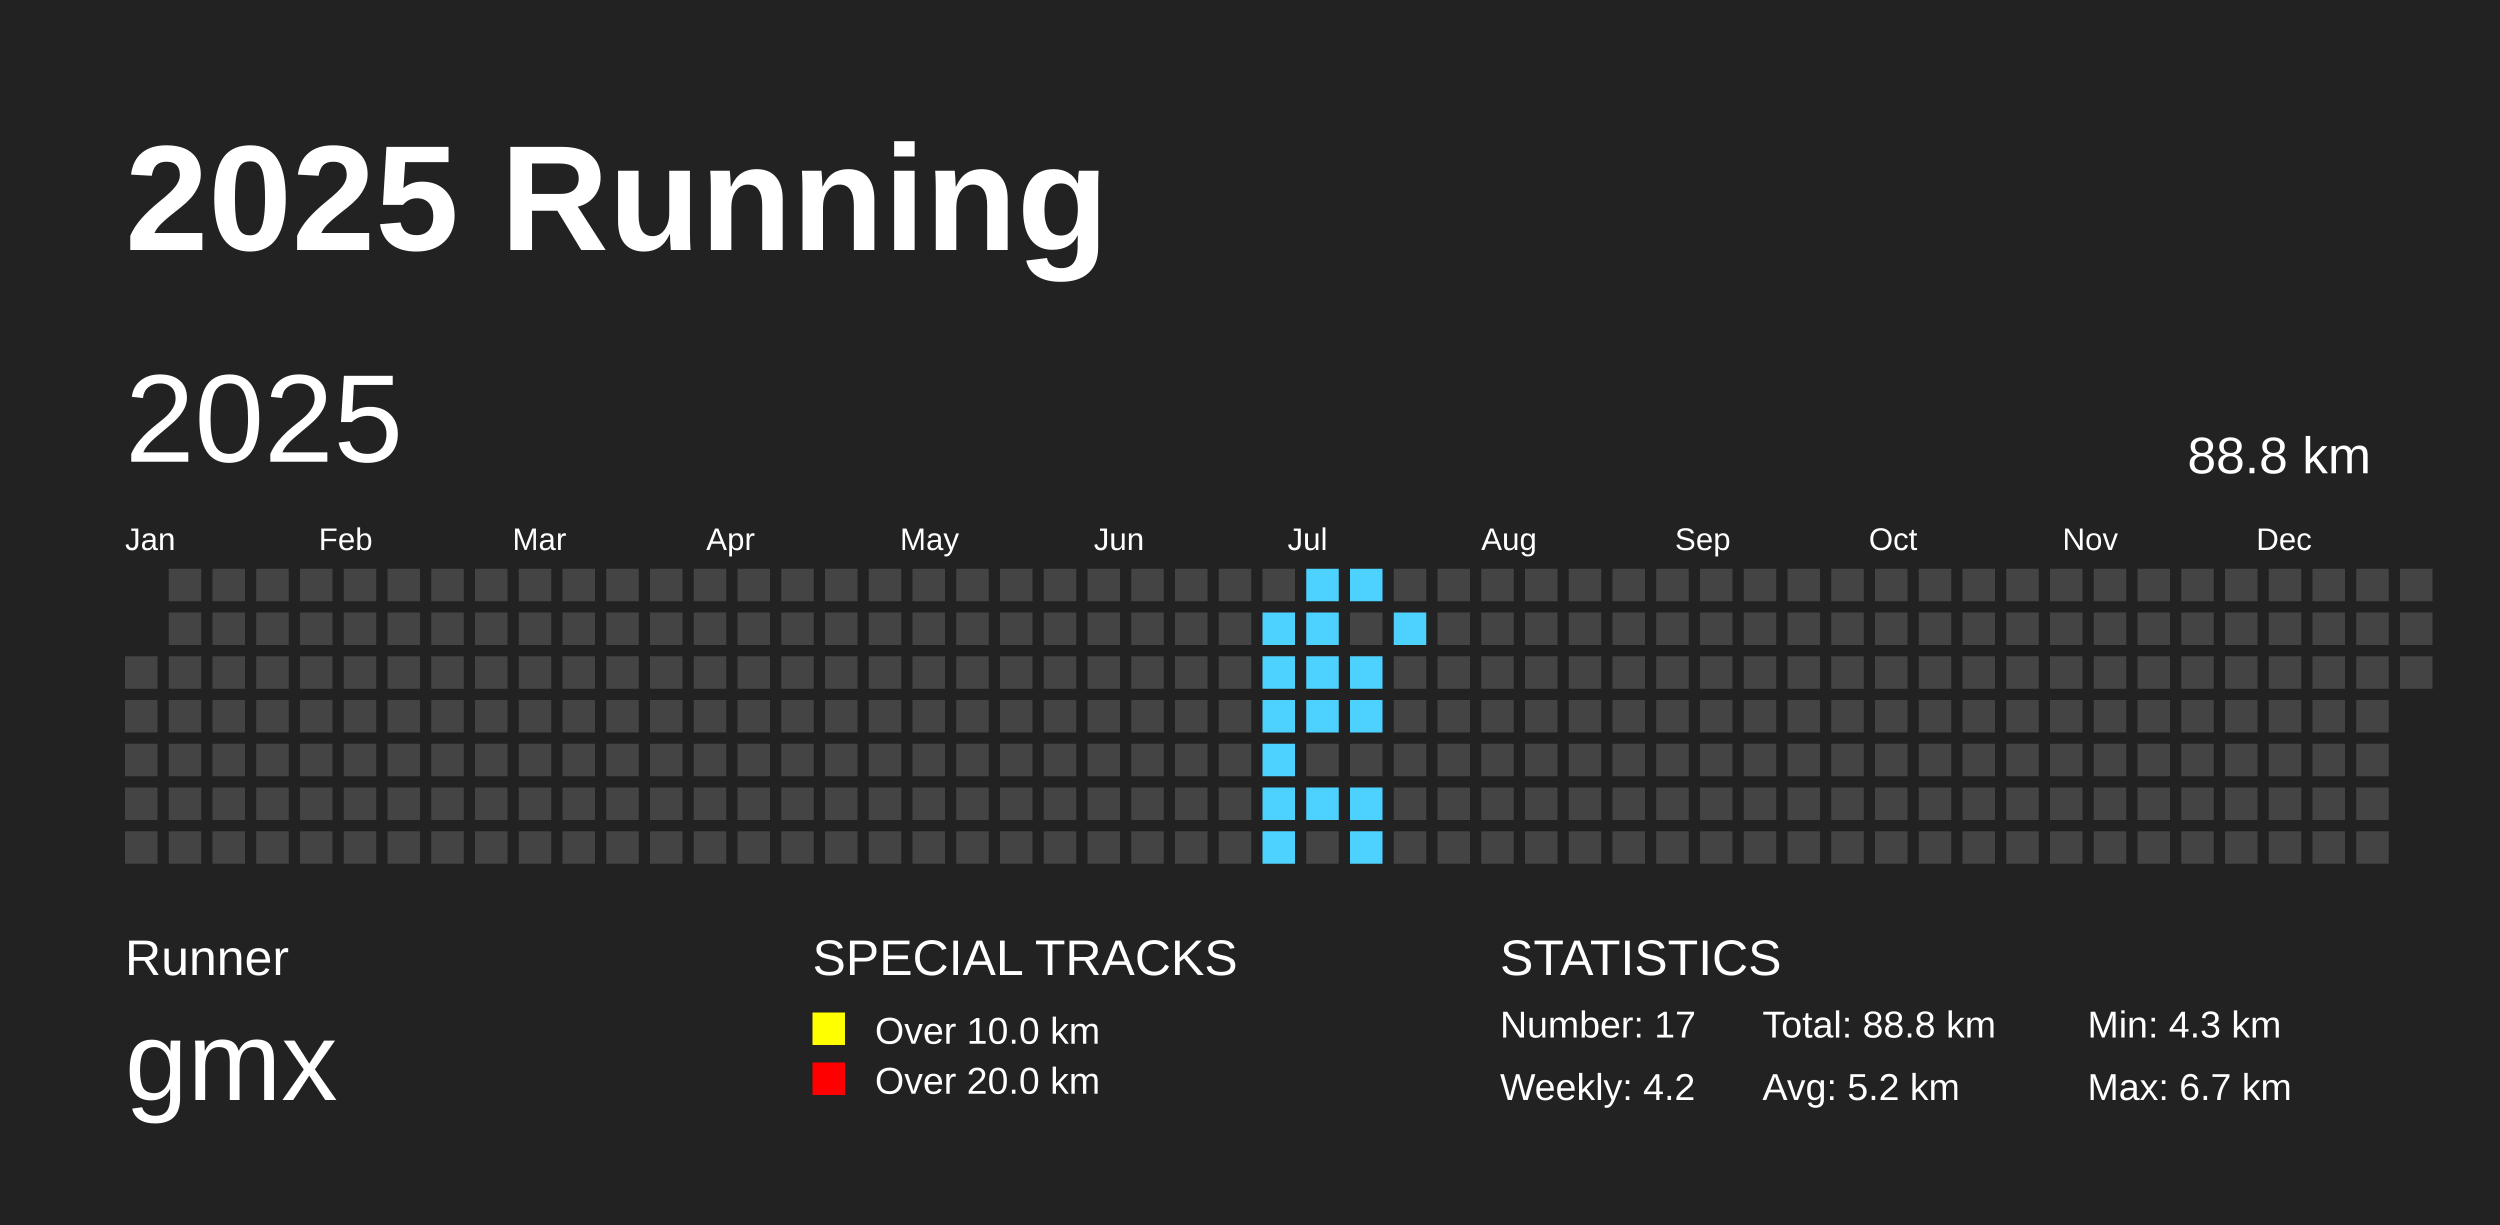
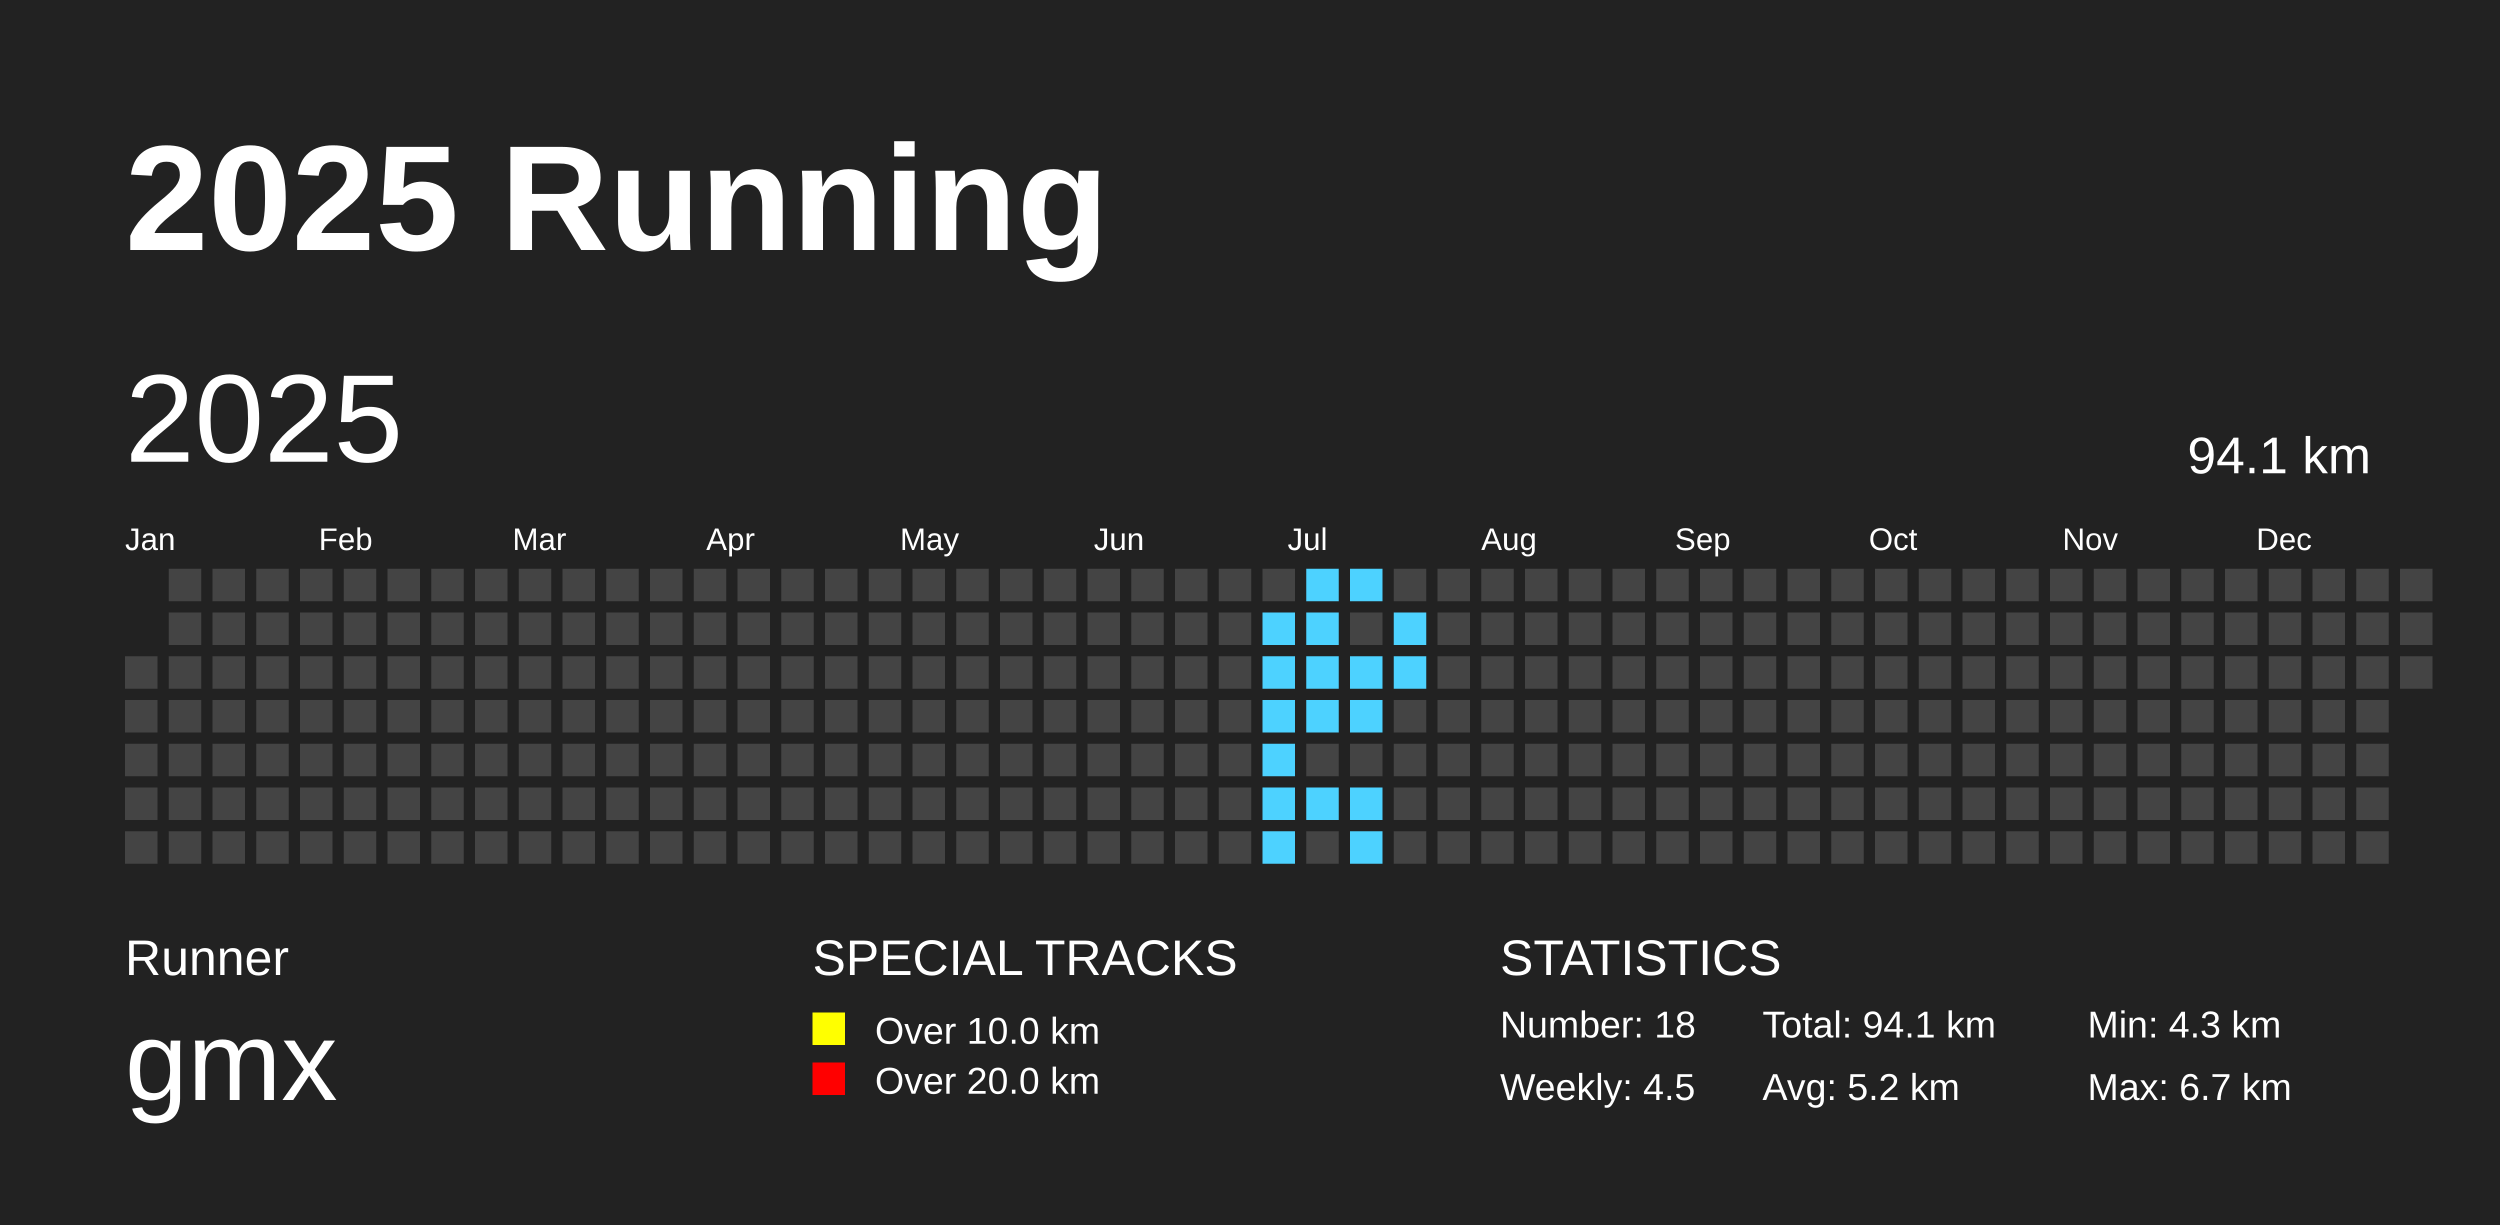
<svg xmlns="http://www.w3.org/2000/svg" baseProfile="full" height="98mm" version="1.1" viewBox="0,0,200,98" width="200mm">
  <defs />
  <rect fill="#222222" height="98" width="200" x="0" y="0" />
  <text fill="#FFFFFF" style="font-size:12px; font-family:Arial; font-weight:bold;" x="10" y="20">2025 Running</text>
  <text fill="#FFFFFF" style="font-size:4px; font-family:Arial" x="10" y="78">Runner</text>
  <text fill="#FFFFFF" style="font-size:9px; font-family:Arial" x="10" y="88">gmx</text>
  <text fill="#FFFFFF" style="font-size:4px; font-family:Arial" x="65" y="78">SPECIAL TRACKS</text>
  <rect fill="yellow" height="2.6" width="2.6" x="65" y="81" />
  <text fill="#FFFFFF" style="font-size:3px; font-family:Arial" x="70" y="83.5">Over 10.0 km</text>
  <rect fill="red" height="2.6" width="2.6" x="65" y="85" />
  <text fill="#FFFFFF" style="font-size:3px; font-family:Arial" x="70" y="87.5">Over 20.0 km</text>
  <text fill="#FFFFFF" style="font-size:4px; font-family:Arial" x="120" y="78">STATISTICS</text>
-   <text fill="#FFFFFF" style="font-size:3px; font-family:Arial" x="120" y="83">Number: 17</text>
-   <text fill="#FFFFFF" style="font-size:3px; font-family:Arial" x="120" y="88">Weekly: 4.2</text>
-   <text fill="#FFFFFF" style="font-size:3px; font-family:Arial" x="141" y="83">Total: 88.8 km</text>
+   <text fill="#FFFFFF" style="font-size:3px; font-family:Arial" x="120" y="83">Number: 18</text>
+   <text fill="#FFFFFF" style="font-size:3px; font-family:Arial" x="120" y="88">Weekly: 4.5</text>
+   <text fill="#FFFFFF" style="font-size:3px; font-family:Arial" x="141" y="83">Total: 94.1 km</text>
  <text fill="#FFFFFF" style="font-size:3px; font-family:Arial" x="141" y="88">Avg: 5.2 km</text>
  <text fill="#FFFFFF" style="font-size:3px; font-family:Arial" x="167" y="83">Min: 4.3 km</text>
  <text fill="#FFFFFF" style="font-size:3px; font-family:Arial" x="167" y="88">Max: 6.7 km</text>
  <text dominant-baseline="hanging" fill="#FFFFFF" style="font-size:10.0px; font-family:Arial;" x="10" y="30">2025</text>
-   <text dominant-baseline="hanging" fill="#FFFFFF" style="font-size:4.125px; font-family:Arial;" x="175" y="35">88.8 km</text>
+   <text dominant-baseline="hanging" fill="#FFFFFF" style="font-size:4.125px; font-family:Arial;" x="175" y="35">94.1 km</text>
  <text fill="#FFFFFF" style="font-size:2.5px; font-family:Arial" x="10.0" y="44">Jan</text>
  <text fill="#FFFFFF" style="font-size:2.5px; font-family:Arial" x="25.5" y="44">Feb</text>
  <text fill="#FFFFFF" style="font-size:2.5px; font-family:Arial" x="41.0" y="44">Mar</text>
  <text fill="#FFFFFF" style="font-size:2.5px; font-family:Arial" x="56.5" y="44">Apr</text>
  <text fill="#FFFFFF" style="font-size:2.5px; font-family:Arial" x="72.0" y="44">May</text>
  <text fill="#FFFFFF" style="font-size:2.5px; font-family:Arial" x="87.5" y="44">Jun</text>
  <text fill="#FFFFFF" style="font-size:2.5px; font-family:Arial" x="103.0" y="44">Jul</text>
  <text fill="#FFFFFF" style="font-size:2.5px; font-family:Arial" x="118.5" y="44">Aug</text>
  <text fill="#FFFFFF" style="font-size:2.5px; font-family:Arial" x="134.0" y="44">Sep</text>
  <text fill="#FFFFFF" style="font-size:2.5px; font-family:Arial" x="149.5" y="44">Oct</text>
  <text fill="#FFFFFF" style="font-size:2.5px; font-family:Arial" x="165.0" y="44">Nov</text>
  <text fill="#FFFFFF" style="font-size:2.5px; font-family:Arial" x="180.5" y="44">Dec</text>
  <rect fill="#444444" height="2.6" width="2.6" x="10.0" y="52.5" />
  <rect fill="#444444" height="2.6" width="2.6" x="10.0" y="56.0" />
  <rect fill="#444444" height="2.6" width="2.6" x="10.0" y="59.5" />
  <rect fill="#444444" height="2.6" width="2.6" x="10.0" y="63.0" />
  <rect fill="#444444" height="2.6" width="2.6" x="10.0" y="66.5" />
  <rect fill="#444444" height="2.6" width="2.6" x="13.5" y="45.5" />
  <rect fill="#444444" height="2.6" width="2.6" x="13.5" y="49.0" />
  <rect fill="#444444" height="2.6" width="2.6" x="13.5" y="52.5" />
  <rect fill="#444444" height="2.6" width="2.6" x="13.5" y="56.0" />
  <rect fill="#444444" height="2.6" width="2.6" x="13.5" y="59.5" />
  <rect fill="#444444" height="2.6" width="2.6" x="13.5" y="63.0" />
  <rect fill="#444444" height="2.6" width="2.6" x="13.5" y="66.5" />
  <rect fill="#444444" height="2.6" width="2.6" x="17.0" y="45.5" />
  <rect fill="#444444" height="2.6" width="2.6" x="17.0" y="49.0" />
  <rect fill="#444444" height="2.6" width="2.6" x="17.0" y="52.5" />
  <rect fill="#444444" height="2.6" width="2.6" x="17.0" y="56.0" />
  <rect fill="#444444" height="2.6" width="2.6" x="17.0" y="59.5" />
  <rect fill="#444444" height="2.6" width="2.6" x="17.0" y="63.0" />
  <rect fill="#444444" height="2.6" width="2.6" x="17.0" y="66.5" />
  <rect fill="#444444" height="2.6" width="2.6" x="20.5" y="45.5" />
  <rect fill="#444444" height="2.6" width="2.6" x="20.5" y="49.0" />
  <rect fill="#444444" height="2.6" width="2.6" x="20.5" y="52.5" />
  <rect fill="#444444" height="2.6" width="2.6" x="20.5" y="56.0" />
  <rect fill="#444444" height="2.6" width="2.6" x="20.5" y="59.5" />
  <rect fill="#444444" height="2.6" width="2.6" x="20.5" y="63.0" />
  <rect fill="#444444" height="2.6" width="2.6" x="20.5" y="66.5" />
  <rect fill="#444444" height="2.6" width="2.6" x="24.0" y="45.5" />
  <rect fill="#444444" height="2.6" width="2.6" x="24.0" y="49.0" />
  <rect fill="#444444" height="2.6" width="2.6" x="24.0" y="52.5" />
  <rect fill="#444444" height="2.6" width="2.6" x="24.0" y="56.0" />
  <rect fill="#444444" height="2.6" width="2.6" x="24.0" y="59.5" />
  <rect fill="#444444" height="2.6" width="2.6" x="24.0" y="63.0" />
  <rect fill="#444444" height="2.6" width="2.6" x="24.0" y="66.5" />
  <rect fill="#444444" height="2.6" width="2.6" x="27.5" y="45.5" />
  <rect fill="#444444" height="2.6" width="2.6" x="27.5" y="49.0" />
  <rect fill="#444444" height="2.6" width="2.6" x="27.5" y="52.5" />
  <rect fill="#444444" height="2.6" width="2.6" x="27.5" y="56.0" />
  <rect fill="#444444" height="2.6" width="2.6" x="27.5" y="59.5" />
  <rect fill="#444444" height="2.6" width="2.6" x="27.5" y="63.0" />
  <rect fill="#444444" height="2.6" width="2.6" x="27.5" y="66.5" />
  <rect fill="#444444" height="2.6" width="2.6" x="31.0" y="45.5" />
  <rect fill="#444444" height="2.6" width="2.6" x="31.0" y="49.0" />
  <rect fill="#444444" height="2.6" width="2.6" x="31.0" y="52.5" />
  <rect fill="#444444" height="2.6" width="2.6" x="31.0" y="56.0" />
  <rect fill="#444444" height="2.6" width="2.6" x="31.0" y="59.5" />
  <rect fill="#444444" height="2.6" width="2.6" x="31.0" y="63.0" />
  <rect fill="#444444" height="2.6" width="2.6" x="31.0" y="66.5" />
  <rect fill="#444444" height="2.6" width="2.6" x="34.5" y="45.5" />
  <rect fill="#444444" height="2.6" width="2.6" x="34.5" y="49.0" />
  <rect fill="#444444" height="2.6" width="2.6" x="34.5" y="52.5" />
  <rect fill="#444444" height="2.6" width="2.6" x="34.5" y="56.0" />
  <rect fill="#444444" height="2.6" width="2.6" x="34.5" y="59.5" />
  <rect fill="#444444" height="2.6" width="2.6" x="34.5" y="63.0" />
  <rect fill="#444444" height="2.6" width="2.6" x="34.5" y="66.5" />
  <rect fill="#444444" height="2.6" width="2.6" x="38.0" y="45.5" />
  <rect fill="#444444" height="2.6" width="2.6" x="38.0" y="49.0" />
  <rect fill="#444444" height="2.6" width="2.6" x="38.0" y="52.5" />
  <rect fill="#444444" height="2.6" width="2.6" x="38.0" y="56.0" />
  <rect fill="#444444" height="2.6" width="2.6" x="38.0" y="59.5" />
  <rect fill="#444444" height="2.6" width="2.6" x="38.0" y="63.0" />
  <rect fill="#444444" height="2.6" width="2.6" x="38.0" y="66.5" />
  <rect fill="#444444" height="2.6" width="2.6" x="41.5" y="45.5" />
  <rect fill="#444444" height="2.6" width="2.6" x="41.5" y="49.0" />
  <rect fill="#444444" height="2.6" width="2.6" x="41.5" y="52.5" />
  <rect fill="#444444" height="2.6" width="2.6" x="41.5" y="56.0" />
  <rect fill="#444444" height="2.6" width="2.6" x="41.5" y="59.5" />
  <rect fill="#444444" height="2.6" width="2.6" x="41.5" y="63.0" />
  <rect fill="#444444" height="2.6" width="2.6" x="41.5" y="66.5" />
  <rect fill="#444444" height="2.6" width="2.6" x="45.0" y="45.5" />
  <rect fill="#444444" height="2.6" width="2.6" x="45.0" y="49.0" />
  <rect fill="#444444" height="2.6" width="2.6" x="45.0" y="52.5" />
  <rect fill="#444444" height="2.6" width="2.6" x="45.0" y="56.0" />
  <rect fill="#444444" height="2.6" width="2.6" x="45.0" y="59.5" />
  <rect fill="#444444" height="2.6" width="2.6" x="45.0" y="63.0" />
  <rect fill="#444444" height="2.6" width="2.6" x="45.0" y="66.5" />
  <rect fill="#444444" height="2.6" width="2.6" x="48.5" y="45.5" />
  <rect fill="#444444" height="2.6" width="2.6" x="48.5" y="49.0" />
  <rect fill="#444444" height="2.6" width="2.6" x="48.5" y="52.5" />
  <rect fill="#444444" height="2.6" width="2.6" x="48.5" y="56.0" />
  <rect fill="#444444" height="2.6" width="2.6" x="48.5" y="59.5" />
  <rect fill="#444444" height="2.6" width="2.6" x="48.5" y="63.0" />
  <rect fill="#444444" height="2.6" width="2.6" x="48.5" y="66.5" />
  <rect fill="#444444" height="2.6" width="2.6" x="52.0" y="45.5" />
  <rect fill="#444444" height="2.6" width="2.6" x="52.0" y="49.0" />
  <rect fill="#444444" height="2.6" width="2.6" x="52.0" y="52.5" />
  <rect fill="#444444" height="2.6" width="2.6" x="52.0" y="56.0" />
  <rect fill="#444444" height="2.6" width="2.6" x="52.0" y="59.5" />
  <rect fill="#444444" height="2.6" width="2.6" x="52.0" y="63.0" />
  <rect fill="#444444" height="2.6" width="2.6" x="52.0" y="66.5" />
  <rect fill="#444444" height="2.6" width="2.6" x="55.5" y="45.5" />
  <rect fill="#444444" height="2.6" width="2.6" x="55.5" y="49.0" />
  <rect fill="#444444" height="2.6" width="2.6" x="55.5" y="52.5" />
  <rect fill="#444444" height="2.6" width="2.6" x="55.5" y="56.0" />
  <rect fill="#444444" height="2.6" width="2.6" x="55.5" y="59.5" />
  <rect fill="#444444" height="2.6" width="2.6" x="55.5" y="63.0" />
  <rect fill="#444444" height="2.6" width="2.6" x="55.5" y="66.5" />
  <rect fill="#444444" height="2.6" width="2.6" x="59.0" y="45.5" />
  <rect fill="#444444" height="2.6" width="2.6" x="59.0" y="49.0" />
  <rect fill="#444444" height="2.6" width="2.6" x="59.0" y="52.5" />
  <rect fill="#444444" height="2.6" width="2.6" x="59.0" y="56.0" />
  <rect fill="#444444" height="2.6" width="2.6" x="59.0" y="59.5" />
  <rect fill="#444444" height="2.6" width="2.6" x="59.0" y="63.0" />
  <rect fill="#444444" height="2.6" width="2.6" x="59.0" y="66.5" />
  <rect fill="#444444" height="2.6" width="2.6" x="62.5" y="45.5" />
  <rect fill="#444444" height="2.6" width="2.6" x="62.5" y="49.0" />
  <rect fill="#444444" height="2.6" width="2.6" x="62.5" y="52.5" />
  <rect fill="#444444" height="2.6" width="2.6" x="62.5" y="56.0" />
  <rect fill="#444444" height="2.6" width="2.6" x="62.5" y="59.5" />
  <rect fill="#444444" height="2.6" width="2.6" x="62.5" y="63.0" />
  <rect fill="#444444" height="2.6" width="2.6" x="62.5" y="66.5" />
  <rect fill="#444444" height="2.6" width="2.6" x="66.0" y="45.5" />
  <rect fill="#444444" height="2.6" width="2.6" x="66.0" y="49.0" />
  <rect fill="#444444" height="2.6" width="2.6" x="66.0" y="52.5" />
  <rect fill="#444444" height="2.6" width="2.6" x="66.0" y="56.0" />
  <rect fill="#444444" height="2.6" width="2.6" x="66.0" y="59.5" />
  <rect fill="#444444" height="2.6" width="2.6" x="66.0" y="63.0" />
  <rect fill="#444444" height="2.6" width="2.6" x="66.0" y="66.5" />
  <rect fill="#444444" height="2.6" width="2.6" x="69.5" y="45.5" />
  <rect fill="#444444" height="2.6" width="2.6" x="69.5" y="49.0" />
  <rect fill="#444444" height="2.6" width="2.6" x="69.5" y="52.5" />
  <rect fill="#444444" height="2.6" width="2.6" x="69.5" y="56.0" />
  <rect fill="#444444" height="2.6" width="2.6" x="69.5" y="59.5" />
  <rect fill="#444444" height="2.6" width="2.6" x="69.5" y="63.0" />
  <rect fill="#444444" height="2.6" width="2.6" x="69.5" y="66.5" />
  <rect fill="#444444" height="2.6" width="2.6" x="73.0" y="45.5" />
  <rect fill="#444444" height="2.6" width="2.6" x="73.0" y="49.0" />
  <rect fill="#444444" height="2.6" width="2.6" x="73.0" y="52.5" />
  <rect fill="#444444" height="2.6" width="2.6" x="73.0" y="56.0" />
  <rect fill="#444444" height="2.6" width="2.6" x="73.0" y="59.5" />
  <rect fill="#444444" height="2.6" width="2.6" x="73.0" y="63.0" />
  <rect fill="#444444" height="2.6" width="2.6" x="73.0" y="66.5" />
  <rect fill="#444444" height="2.6" width="2.6" x="76.5" y="45.5" />
  <rect fill="#444444" height="2.6" width="2.6" x="76.5" y="49.0" />
  <rect fill="#444444" height="2.6" width="2.6" x="76.5" y="52.5" />
  <rect fill="#444444" height="2.6" width="2.6" x="76.5" y="56.0" />
  <rect fill="#444444" height="2.6" width="2.6" x="76.5" y="59.5" />
  <rect fill="#444444" height="2.6" width="2.6" x="76.5" y="63.0" />
  <rect fill="#444444" height="2.6" width="2.6" x="76.5" y="66.5" />
  <rect fill="#444444" height="2.6" width="2.6" x="80.0" y="45.5" />
  <rect fill="#444444" height="2.6" width="2.6" x="80.0" y="49.0" />
  <rect fill="#444444" height="2.6" width="2.6" x="80.0" y="52.5" />
  <rect fill="#444444" height="2.6" width="2.6" x="80.0" y="56.0" />
  <rect fill="#444444" height="2.6" width="2.6" x="80.0" y="59.5" />
  <rect fill="#444444" height="2.6" width="2.6" x="80.0" y="63.0" />
  <rect fill="#444444" height="2.6" width="2.6" x="80.0" y="66.5" />
  <rect fill="#444444" height="2.6" width="2.6" x="83.5" y="45.5" />
  <rect fill="#444444" height="2.6" width="2.6" x="83.5" y="49.0" />
  <rect fill="#444444" height="2.6" width="2.6" x="83.5" y="52.5" />
  <rect fill="#444444" height="2.6" width="2.6" x="83.5" y="56.0" />
  <rect fill="#444444" height="2.6" width="2.6" x="83.5" y="59.5" />
  <rect fill="#444444" height="2.6" width="2.6" x="83.5" y="63.0" />
  <rect fill="#444444" height="2.6" width="2.6" x="83.5" y="66.5" />
  <rect fill="#444444" height="2.6" width="2.6" x="87.0" y="45.5" />
  <rect fill="#444444" height="2.6" width="2.6" x="87.0" y="49.0" />
  <rect fill="#444444" height="2.6" width="2.6" x="87.0" y="52.5" />
  <rect fill="#444444" height="2.6" width="2.6" x="87.0" y="56.0" />
  <rect fill="#444444" height="2.6" width="2.6" x="87.0" y="59.5" />
  <rect fill="#444444" height="2.6" width="2.6" x="87.0" y="63.0" />
  <rect fill="#444444" height="2.6" width="2.6" x="87.0" y="66.5" />
  <rect fill="#444444" height="2.6" width="2.6" x="90.5" y="45.5" />
  <rect fill="#444444" height="2.6" width="2.6" x="90.5" y="49.0" />
  <rect fill="#444444" height="2.6" width="2.6" x="90.5" y="52.5" />
  <rect fill="#444444" height="2.6" width="2.6" x="90.5" y="56.0" />
  <rect fill="#444444" height="2.6" width="2.6" x="90.5" y="59.5" />
  <rect fill="#444444" height="2.6" width="2.6" x="90.5" y="63.0" />
  <rect fill="#444444" height="2.6" width="2.6" x="90.5" y="66.5" />
  <rect fill="#444444" height="2.6" width="2.6" x="94.0" y="45.5" />
  <rect fill="#444444" height="2.6" width="2.6" x="94.0" y="49.0" />
  <rect fill="#444444" height="2.6" width="2.6" x="94.0" y="52.5" />
  <rect fill="#444444" height="2.6" width="2.6" x="94.0" y="56.0" />
  <rect fill="#444444" height="2.6" width="2.6" x="94.0" y="59.5" />
  <rect fill="#444444" height="2.6" width="2.6" x="94.0" y="63.0" />
  <rect fill="#444444" height="2.6" width="2.6" x="94.0" y="66.5" />
  <rect fill="#444444" height="2.6" width="2.6" x="97.5" y="45.5" />
  <rect fill="#444444" height="2.6" width="2.6" x="97.5" y="49.0" />
  <rect fill="#444444" height="2.6" width="2.6" x="97.5" y="52.5" />
  <rect fill="#444444" height="2.6" width="2.6" x="97.5" y="56.0" />
  <rect fill="#444444" height="2.6" width="2.6" x="97.5" y="59.5" />
  <rect fill="#444444" height="2.6" width="2.6" x="97.5" y="63.0" />
  <rect fill="#444444" height="2.6" width="2.6" x="97.5" y="66.5" />
  <rect fill="#444444" height="2.6" width="2.6" x="101.0" y="45.5" />
  <rect fill="#4DD2FF" height="2.6" width="2.6" x="101.0" y="49.0" />
  <rect fill="#4DD2FF" height="2.6" width="2.6" x="101.0" y="52.5" />
  <rect fill="#4DD2FF" height="2.6" width="2.6" x="101.0" y="56.0" />
  <rect fill="#4DD2FF" height="2.6" width="2.6" x="101.0" y="59.5" />
  <rect fill="#4DD2FF" height="2.6" width="2.6" x="101.0" y="63.0" />
  <rect fill="#4DD2FF" height="2.6" width="2.6" x="101.0" y="66.5" />
  <rect fill="#4DD2FF" height="2.6" width="2.6" x="104.5" y="45.5" />
  <rect fill="#4DD2FF" height="2.6" width="2.6" x="104.5" y="49.0" />
  <rect fill="#4DD2FF" height="2.6" width="2.6" x="104.5" y="52.5" />
  <rect fill="#4DD2FF" height="2.6" width="2.6" x="104.5" y="56.0" />
  <rect fill="#444444" height="2.6" width="2.6" x="104.5" y="59.5" />
  <rect fill="#4DD2FF" height="2.6" width="2.6" x="104.5" y="63.0" />
  <rect fill="#444444" height="2.6" width="2.6" x="104.5" y="66.5" />
  <rect fill="#4DD2FF" height="2.6" width="2.6" x="108.0" y="45.5" />
  <rect fill="#444444" height="2.6" width="2.6" x="108.0" y="49.0" />
  <rect fill="#4DD2FF" height="2.6" width="2.6" x="108.0" y="52.5" />
  <rect fill="#4DD2FF" height="2.6" width="2.6" x="108.0" y="56.0" />
  <rect fill="#444444" height="2.6" width="2.6" x="108.0" y="59.5" />
  <rect fill="#4DD2FF" height="2.6" width="2.6" x="108.0" y="63.0" />
  <rect fill="#4DD2FF" height="2.6" width="2.6" x="108.0" y="66.5" />
  <rect fill="#444444" height="2.6" width="2.6" x="111.5" y="45.5" />
  <rect fill="#4DD2FF" height="2.6" width="2.6" x="111.5" y="49.0" />
-   <rect fill="#444444" height="2.6" width="2.6" x="111.5" y="52.5" />
+   <rect fill="#4DD2FF" height="2.6" width="2.6" x="111.5" y="52.5" />
  <rect fill="#444444" height="2.6" width="2.6" x="111.5" y="56.0" />
  <rect fill="#444444" height="2.6" width="2.6" x="111.5" y="59.5" />
  <rect fill="#444444" height="2.6" width="2.6" x="111.5" y="63.0" />
  <rect fill="#444444" height="2.6" width="2.6" x="111.5" y="66.5" />
  <rect fill="#444444" height="2.6" width="2.6" x="115.0" y="45.5" />
  <rect fill="#444444" height="2.6" width="2.6" x="115.0" y="49.0" />
  <rect fill="#444444" height="2.6" width="2.6" x="115.0" y="52.5" />
  <rect fill="#444444" height="2.6" width="2.6" x="115.0" y="56.0" />
  <rect fill="#444444" height="2.6" width="2.6" x="115.0" y="59.5" />
  <rect fill="#444444" height="2.6" width="2.6" x="115.0" y="63.0" />
  <rect fill="#444444" height="2.6" width="2.6" x="115.0" y="66.5" />
  <rect fill="#444444" height="2.6" width="2.6" x="118.5" y="45.5" />
  <rect fill="#444444" height="2.6" width="2.6" x="118.5" y="49.0" />
  <rect fill="#444444" height="2.6" width="2.6" x="118.5" y="52.5" />
  <rect fill="#444444" height="2.6" width="2.6" x="118.5" y="56.0" />
  <rect fill="#444444" height="2.6" width="2.6" x="118.5" y="59.5" />
  <rect fill="#444444" height="2.6" width="2.6" x="118.5" y="63.0" />
  <rect fill="#444444" height="2.6" width="2.6" x="118.5" y="66.5" />
  <rect fill="#444444" height="2.6" width="2.6" x="122.0" y="45.5" />
  <rect fill="#444444" height="2.6" width="2.6" x="122.0" y="49.0" />
  <rect fill="#444444" height="2.6" width="2.6" x="122.0" y="52.5" />
  <rect fill="#444444" height="2.6" width="2.6" x="122.0" y="56.0" />
  <rect fill="#444444" height="2.6" width="2.6" x="122.0" y="59.5" />
  <rect fill="#444444" height="2.6" width="2.6" x="122.0" y="63.0" />
  <rect fill="#444444" height="2.6" width="2.6" x="122.0" y="66.5" />
  <rect fill="#444444" height="2.6" width="2.6" x="125.5" y="45.5" />
  <rect fill="#444444" height="2.6" width="2.6" x="125.5" y="49.0" />
  <rect fill="#444444" height="2.6" width="2.6" x="125.5" y="52.5" />
  <rect fill="#444444" height="2.6" width="2.6" x="125.5" y="56.0" />
  <rect fill="#444444" height="2.6" width="2.6" x="125.5" y="59.5" />
  <rect fill="#444444" height="2.6" width="2.6" x="125.5" y="63.0" />
  <rect fill="#444444" height="2.6" width="2.6" x="125.5" y="66.5" />
  <rect fill="#444444" height="2.6" width="2.6" x="129.0" y="45.5" />
  <rect fill="#444444" height="2.6" width="2.6" x="129.0" y="49.0" />
  <rect fill="#444444" height="2.6" width="2.6" x="129.0" y="52.5" />
  <rect fill="#444444" height="2.6" width="2.6" x="129.0" y="56.0" />
  <rect fill="#444444" height="2.6" width="2.6" x="129.0" y="59.5" />
  <rect fill="#444444" height="2.6" width="2.6" x="129.0" y="63.0" />
  <rect fill="#444444" height="2.6" width="2.6" x="129.0" y="66.5" />
  <rect fill="#444444" height="2.6" width="2.6" x="132.5" y="45.5" />
  <rect fill="#444444" height="2.6" width="2.6" x="132.5" y="49.0" />
  <rect fill="#444444" height="2.6" width="2.6" x="132.5" y="52.5" />
  <rect fill="#444444" height="2.6" width="2.6" x="132.5" y="56.0" />
  <rect fill="#444444" height="2.6" width="2.6" x="132.5" y="59.5" />
  <rect fill="#444444" height="2.6" width="2.6" x="132.5" y="63.0" />
  <rect fill="#444444" height="2.6" width="2.6" x="132.5" y="66.5" />
  <rect fill="#444444" height="2.6" width="2.6" x="136.0" y="45.5" />
  <rect fill="#444444" height="2.6" width="2.6" x="136.0" y="49.0" />
  <rect fill="#444444" height="2.6" width="2.6" x="136.0" y="52.5" />
  <rect fill="#444444" height="2.6" width="2.6" x="136.0" y="56.0" />
  <rect fill="#444444" height="2.6" width="2.6" x="136.0" y="59.5" />
  <rect fill="#444444" height="2.6" width="2.6" x="136.0" y="63.0" />
  <rect fill="#444444" height="2.6" width="2.6" x="136.0" y="66.5" />
  <rect fill="#444444" height="2.6" width="2.6" x="139.5" y="45.5" />
  <rect fill="#444444" height="2.6" width="2.6" x="139.5" y="49.0" />
  <rect fill="#444444" height="2.6" width="2.6" x="139.5" y="52.5" />
  <rect fill="#444444" height="2.6" width="2.6" x="139.5" y="56.0" />
  <rect fill="#444444" height="2.6" width="2.6" x="139.5" y="59.5" />
  <rect fill="#444444" height="2.6" width="2.6" x="139.5" y="63.0" />
  <rect fill="#444444" height="2.6" width="2.6" x="139.5" y="66.5" />
  <rect fill="#444444" height="2.6" width="2.6" x="143.0" y="45.5" />
  <rect fill="#444444" height="2.6" width="2.6" x="143.0" y="49.0" />
  <rect fill="#444444" height="2.6" width="2.6" x="143.0" y="52.5" />
  <rect fill="#444444" height="2.6" width="2.6" x="143.0" y="56.0" />
  <rect fill="#444444" height="2.6" width="2.6" x="143.0" y="59.5" />
  <rect fill="#444444" height="2.6" width="2.6" x="143.0" y="63.0" />
  <rect fill="#444444" height="2.6" width="2.6" x="143.0" y="66.5" />
  <rect fill="#444444" height="2.6" width="2.6" x="146.5" y="45.5" />
  <rect fill="#444444" height="2.6" width="2.6" x="146.5" y="49.0" />
  <rect fill="#444444" height="2.6" width="2.6" x="146.5" y="52.5" />
  <rect fill="#444444" height="2.6" width="2.6" x="146.5" y="56.0" />
  <rect fill="#444444" height="2.6" width="2.6" x="146.5" y="59.5" />
  <rect fill="#444444" height="2.6" width="2.6" x="146.5" y="63.0" />
  <rect fill="#444444" height="2.6" width="2.6" x="146.5" y="66.5" />
  <rect fill="#444444" height="2.6" width="2.6" x="150.0" y="45.5" />
  <rect fill="#444444" height="2.6" width="2.6" x="150.0" y="49.0" />
  <rect fill="#444444" height="2.6" width="2.6" x="150.0" y="52.5" />
  <rect fill="#444444" height="2.6" width="2.6" x="150.0" y="56.0" />
  <rect fill="#444444" height="2.6" width="2.6" x="150.0" y="59.5" />
  <rect fill="#444444" height="2.6" width="2.6" x="150.0" y="63.0" />
  <rect fill="#444444" height="2.6" width="2.6" x="150.0" y="66.5" />
  <rect fill="#444444" height="2.6" width="2.6" x="153.5" y="45.5" />
  <rect fill="#444444" height="2.6" width="2.6" x="153.5" y="49.0" />
  <rect fill="#444444" height="2.6" width="2.6" x="153.5" y="52.5" />
  <rect fill="#444444" height="2.6" width="2.6" x="153.5" y="56.0" />
  <rect fill="#444444" height="2.6" width="2.6" x="153.5" y="59.5" />
  <rect fill="#444444" height="2.6" width="2.6" x="153.5" y="63.0" />
  <rect fill="#444444" height="2.6" width="2.6" x="153.5" y="66.5" />
  <rect fill="#444444" height="2.6" width="2.6" x="157.0" y="45.5" />
  <rect fill="#444444" height="2.6" width="2.6" x="157.0" y="49.0" />
  <rect fill="#444444" height="2.6" width="2.6" x="157.0" y="52.5" />
  <rect fill="#444444" height="2.6" width="2.6" x="157.0" y="56.0" />
  <rect fill="#444444" height="2.6" width="2.6" x="157.0" y="59.5" />
  <rect fill="#444444" height="2.6" width="2.6" x="157.0" y="63.0" />
  <rect fill="#444444" height="2.6" width="2.6" x="157.0" y="66.5" />
  <rect fill="#444444" height="2.6" width="2.6" x="160.5" y="45.5" />
  <rect fill="#444444" height="2.6" width="2.6" x="160.5" y="49.0" />
  <rect fill="#444444" height="2.6" width="2.6" x="160.5" y="52.5" />
  <rect fill="#444444" height="2.6" width="2.6" x="160.5" y="56.0" />
  <rect fill="#444444" height="2.6" width="2.6" x="160.5" y="59.5" />
  <rect fill="#444444" height="2.6" width="2.6" x="160.5" y="63.0" />
  <rect fill="#444444" height="2.6" width="2.6" x="160.5" y="66.5" />
  <rect fill="#444444" height="2.6" width="2.6" x="164.0" y="45.5" />
  <rect fill="#444444" height="2.6" width="2.6" x="164.0" y="49.0" />
  <rect fill="#444444" height="2.6" width="2.6" x="164.0" y="52.5" />
  <rect fill="#444444" height="2.6" width="2.6" x="164.0" y="56.0" />
  <rect fill="#444444" height="2.6" width="2.6" x="164.0" y="59.5" />
  <rect fill="#444444" height="2.6" width="2.6" x="164.0" y="63.0" />
  <rect fill="#444444" height="2.6" width="2.6" x="164.0" y="66.5" />
  <rect fill="#444444" height="2.6" width="2.6" x="167.5" y="45.5" />
  <rect fill="#444444" height="2.6" width="2.6" x="167.5" y="49.0" />
  <rect fill="#444444" height="2.6" width="2.6" x="167.5" y="52.5" />
  <rect fill="#444444" height="2.6" width="2.6" x="167.5" y="56.0" />
  <rect fill="#444444" height="2.6" width="2.6" x="167.5" y="59.5" />
  <rect fill="#444444" height="2.6" width="2.6" x="167.5" y="63.0" />
  <rect fill="#444444" height="2.6" width="2.6" x="167.5" y="66.5" />
  <rect fill="#444444" height="2.6" width="2.6" x="171.0" y="45.5" />
  <rect fill="#444444" height="2.6" width="2.6" x="171.0" y="49.0" />
  <rect fill="#444444" height="2.6" width="2.6" x="171.0" y="52.5" />
  <rect fill="#444444" height="2.6" width="2.6" x="171.0" y="56.0" />
  <rect fill="#444444" height="2.6" width="2.6" x="171.0" y="59.5" />
  <rect fill="#444444" height="2.6" width="2.6" x="171.0" y="63.0" />
  <rect fill="#444444" height="2.6" width="2.6" x="171.0" y="66.5" />
  <rect fill="#444444" height="2.6" width="2.6" x="174.5" y="45.5" />
  <rect fill="#444444" height="2.6" width="2.6" x="174.5" y="49.0" />
  <rect fill="#444444" height="2.6" width="2.6" x="174.5" y="52.5" />
  <rect fill="#444444" height="2.6" width="2.6" x="174.5" y="56.0" />
  <rect fill="#444444" height="2.6" width="2.6" x="174.5" y="59.5" />
  <rect fill="#444444" height="2.6" width="2.6" x="174.5" y="63.0" />
  <rect fill="#444444" height="2.6" width="2.6" x="174.5" y="66.5" />
  <rect fill="#444444" height="2.6" width="2.6" x="178.0" y="45.5" />
  <rect fill="#444444" height="2.6" width="2.6" x="178.0" y="49.0" />
  <rect fill="#444444" height="2.6" width="2.6" x="178.0" y="52.5" />
  <rect fill="#444444" height="2.6" width="2.6" x="178.0" y="56.0" />
  <rect fill="#444444" height="2.6" width="2.6" x="178.0" y="59.5" />
  <rect fill="#444444" height="2.6" width="2.6" x="178.0" y="63.0" />
  <rect fill="#444444" height="2.6" width="2.6" x="178.0" y="66.5" />
  <rect fill="#444444" height="2.6" width="2.6" x="181.5" y="45.5" />
  <rect fill="#444444" height="2.6" width="2.6" x="181.5" y="49.0" />
  <rect fill="#444444" height="2.6" width="2.6" x="181.5" y="52.5" />
  <rect fill="#444444" height="2.6" width="2.6" x="181.5" y="56.0" />
  <rect fill="#444444" height="2.6" width="2.6" x="181.5" y="59.5" />
  <rect fill="#444444" height="2.6" width="2.6" x="181.5" y="63.0" />
  <rect fill="#444444" height="2.6" width="2.6" x="181.5" y="66.5" />
  <rect fill="#444444" height="2.6" width="2.6" x="185.0" y="45.5" />
  <rect fill="#444444" height="2.6" width="2.6" x="185.0" y="49.0" />
  <rect fill="#444444" height="2.6" width="2.6" x="185.0" y="52.5" />
  <rect fill="#444444" height="2.6" width="2.6" x="185.0" y="56.0" />
  <rect fill="#444444" height="2.6" width="2.6" x="185.0" y="59.5" />
  <rect fill="#444444" height="2.6" width="2.6" x="185.0" y="63.0" />
  <rect fill="#444444" height="2.6" width="2.6" x="185.0" y="66.5" />
  <rect fill="#444444" height="2.6" width="2.6" x="188.5" y="45.5" />
  <rect fill="#444444" height="2.6" width="2.6" x="188.5" y="49.0" />
  <rect fill="#444444" height="2.6" width="2.6" x="188.5" y="52.5" />
  <rect fill="#444444" height="2.6" width="2.6" x="188.5" y="56.0" />
  <rect fill="#444444" height="2.6" width="2.6" x="188.5" y="59.5" />
  <rect fill="#444444" height="2.6" width="2.6" x="188.5" y="63.0" />
  <rect fill="#444444" height="2.6" width="2.6" x="188.5" y="66.5" />
  <rect fill="#444444" height="2.6" width="2.6" x="192.0" y="45.5" />
  <rect fill="#444444" height="2.6" width="2.6" x="192.0" y="49.0" />
  <rect fill="#444444" height="2.6" width="2.6" x="192.0" y="52.5" />
</svg>
